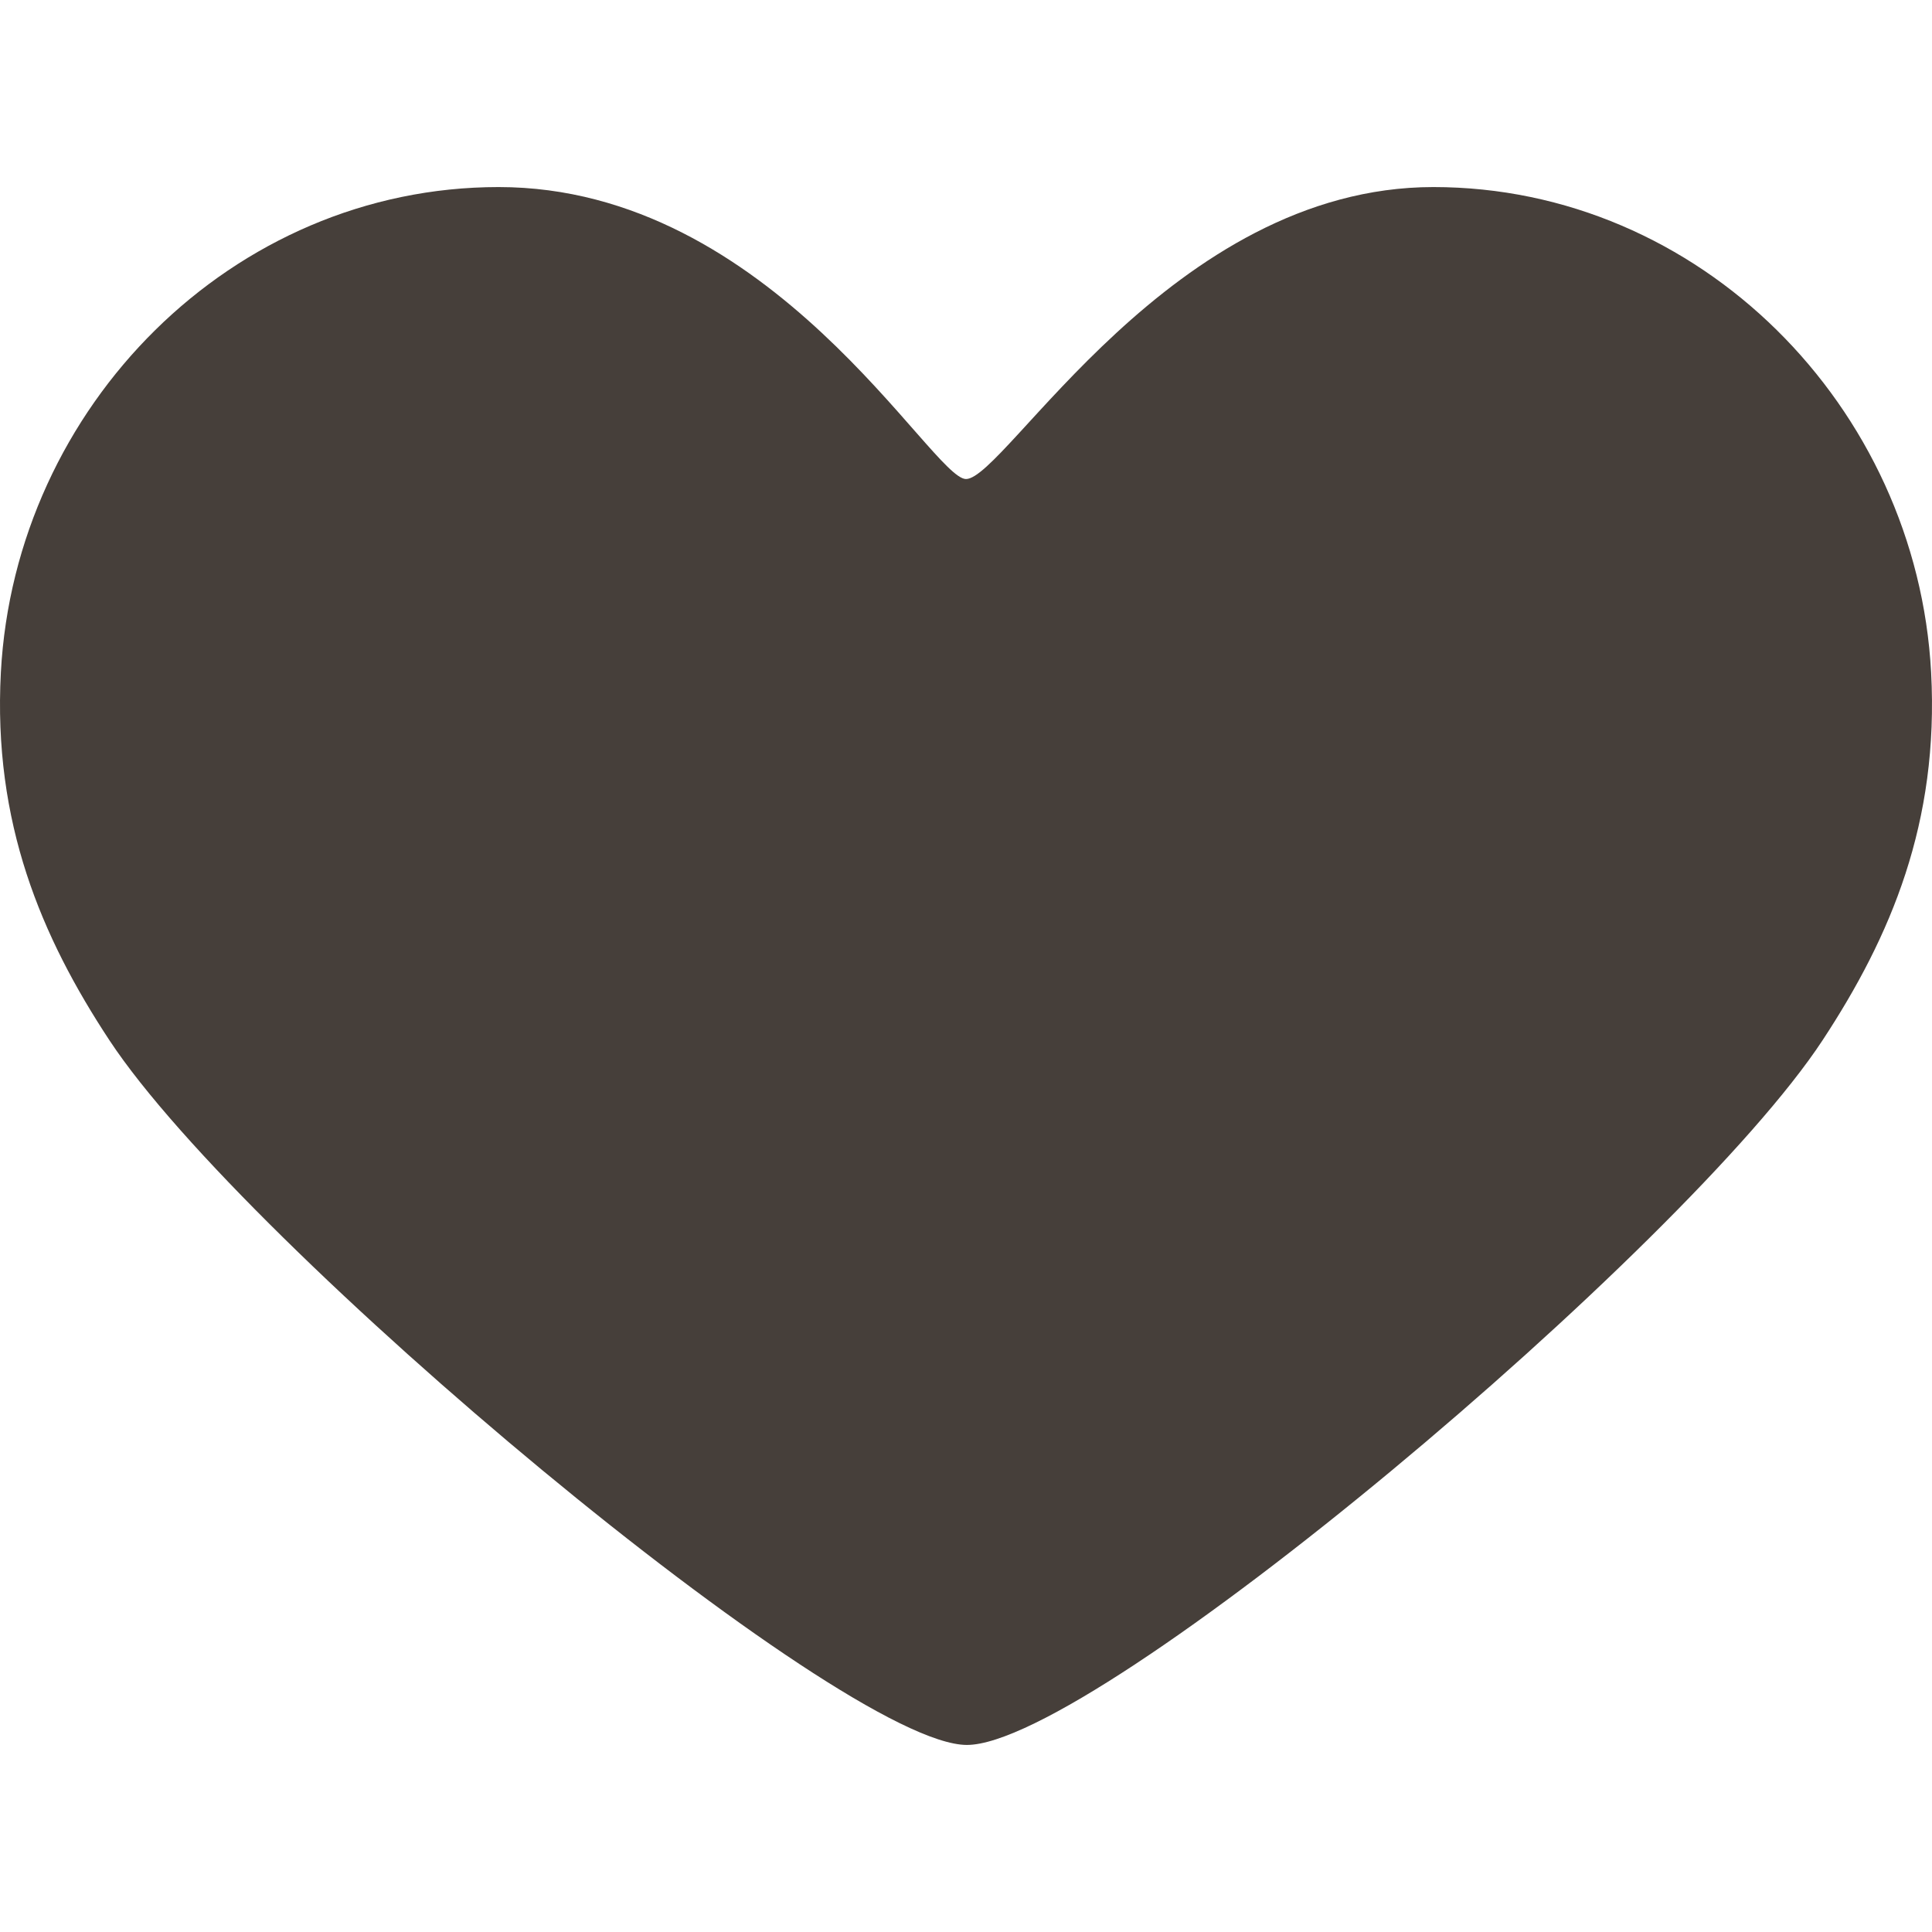
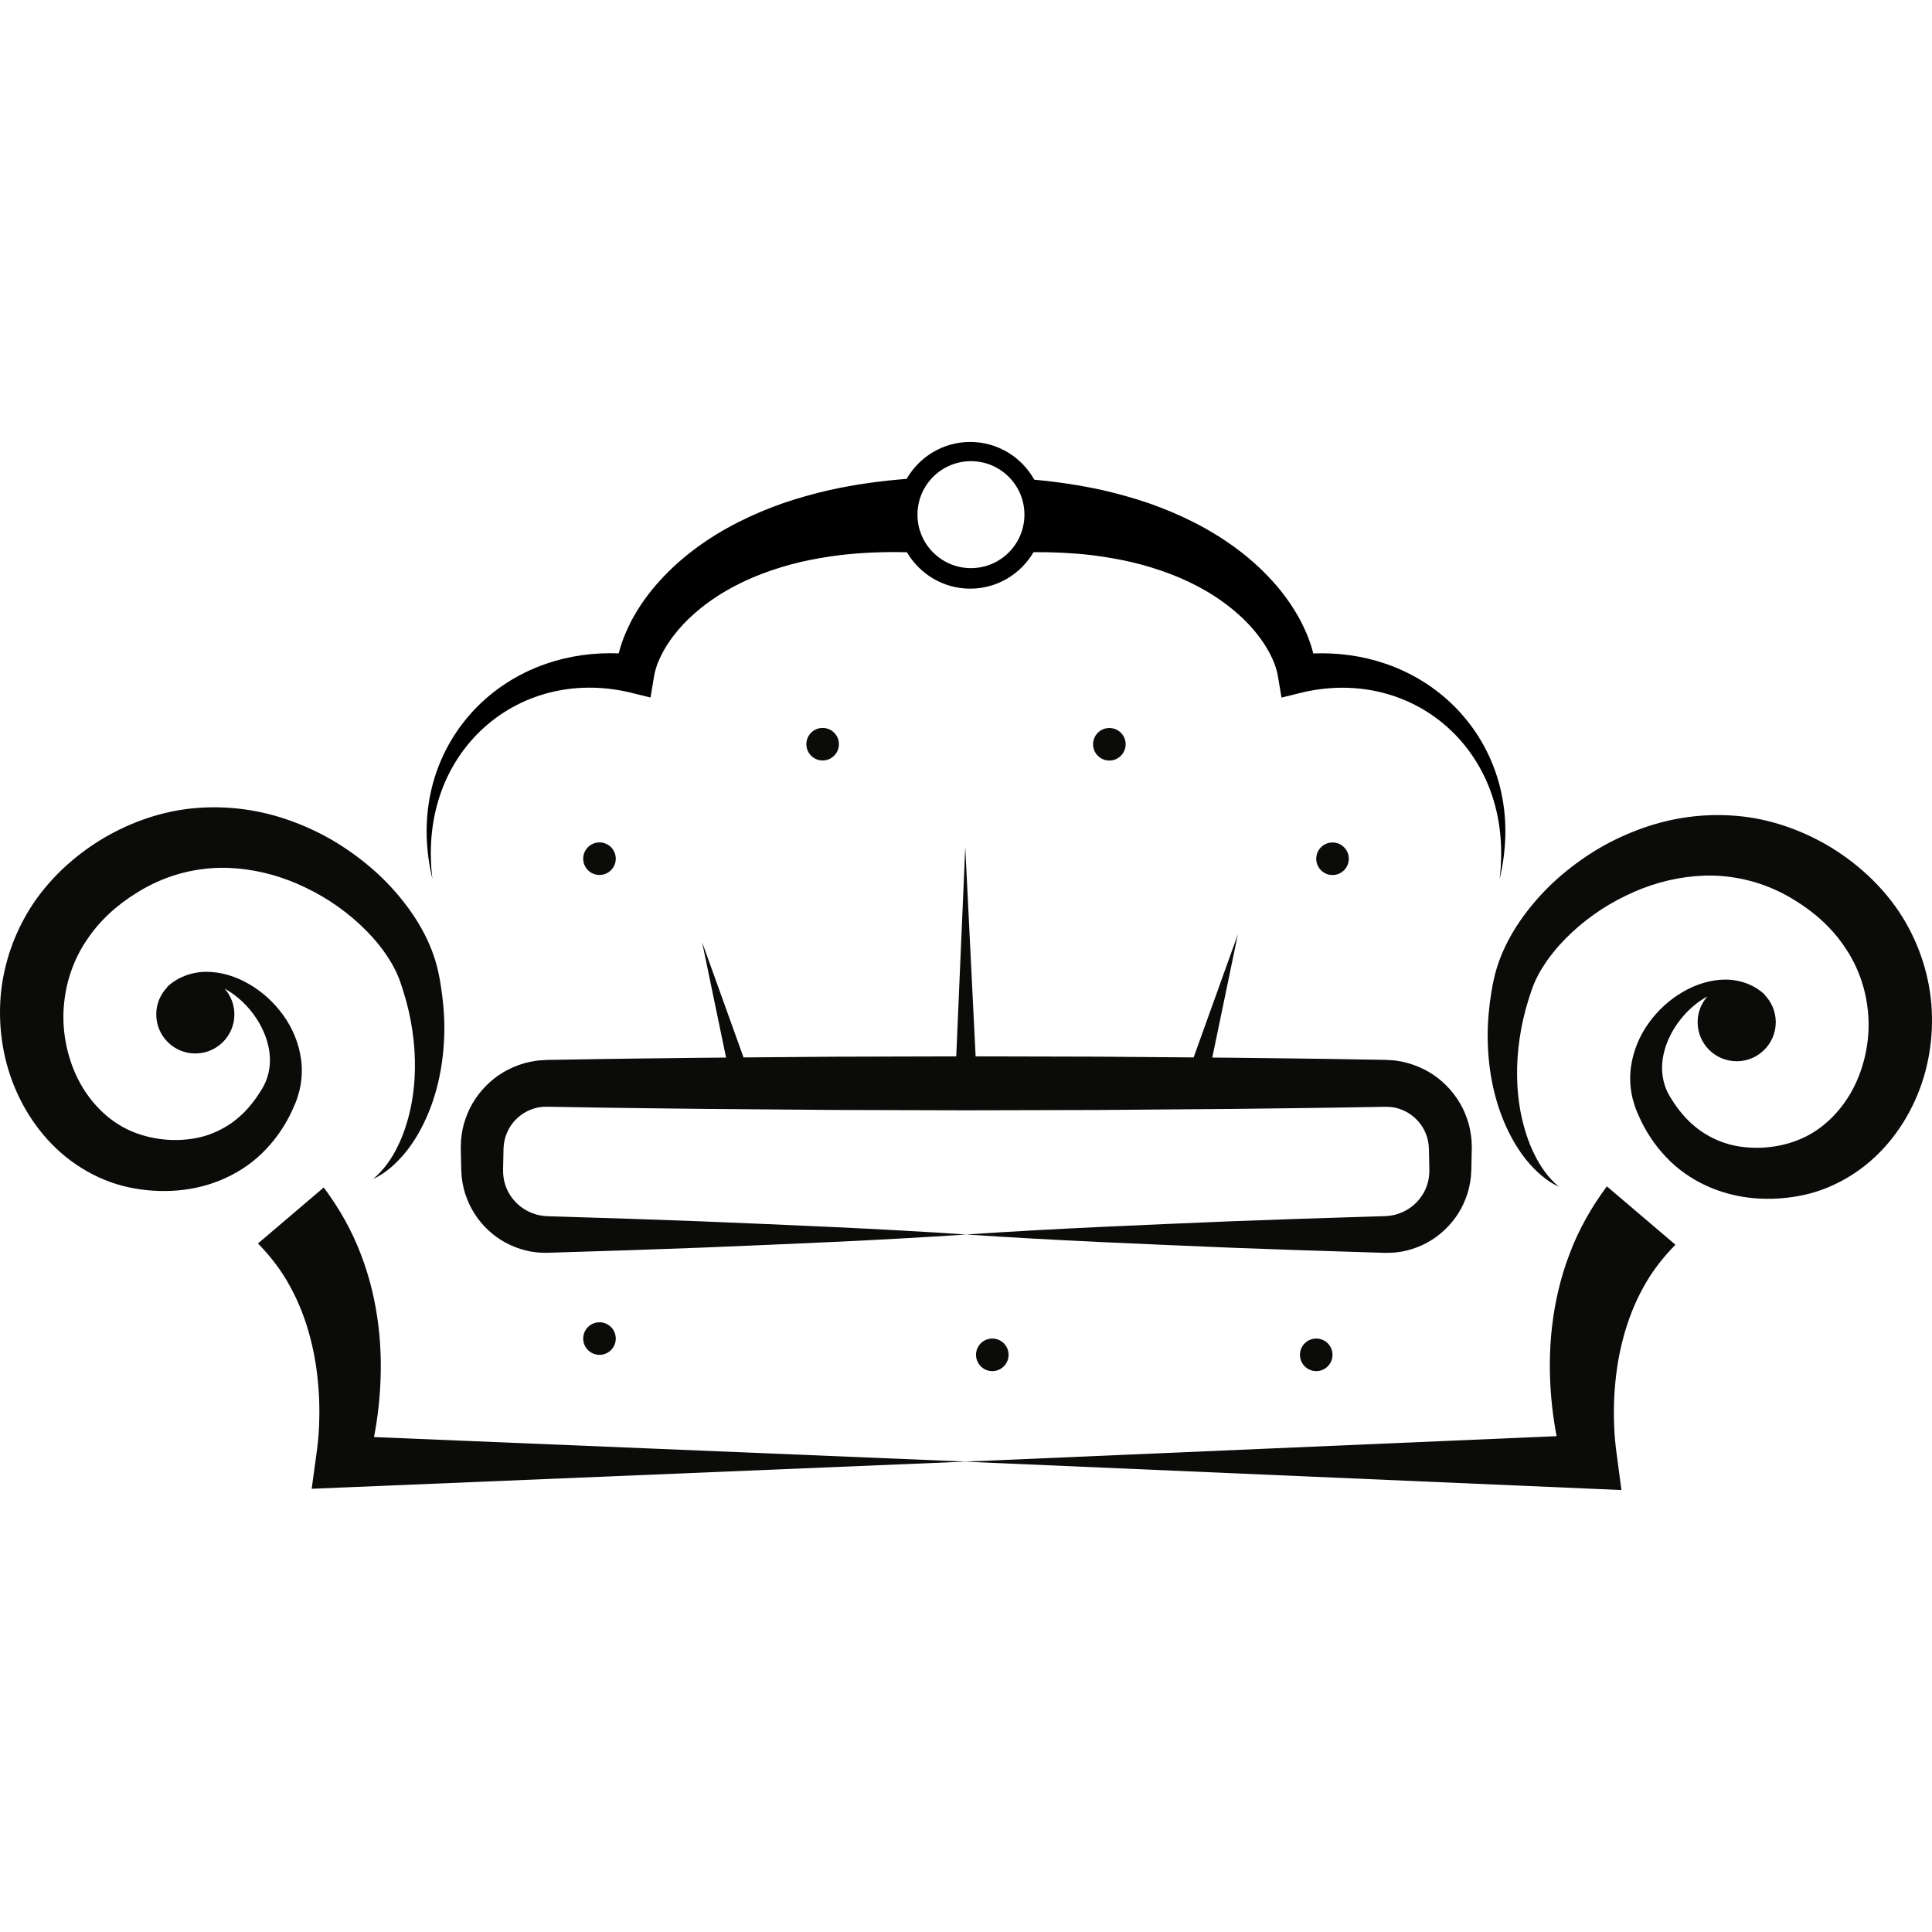
- <svg xmlns="http://www.w3.org/2000/svg" version="1.1" id="Capa_1" width="40px" height="40px" x="0px" y="0px" viewBox="0 0 343.422 343.422" style="enable-background:new 0 0 343.422 343.422;" xml:space="preserve" fill="#463f3a">
-   <g>
-     <g id="Artwork_15_">
-       <g id="Layer_5_15_">
-         <path d="M254.791,33.251c-46.555,0-76.089,51.899-83.079,51.899c-6.111,0-34.438-51.899-83.082-51.899     c-47.314,0-85.947,39.021-88.476,86.27c-1.426,26.691,7.177,47.001,19.304,65.402c24.222,36.76,130.137,125.248,152.409,125.248     c22.753,0,127.713-88.17,152.095-125.247c12.154-18.483,20.731-38.711,19.304-65.402     C340.738,72.272,302.107,33.251,254.791,33.251" />
-       </g>
-     </g>
-   </g>
-   <g>
-   </g>
-   <g>
-   </g>
-   <g>
-   </g>
-   <g>
-   </g>
-   <g>
-   </g>
-   <g>
-   </g>
-   <g>
-   </g>
-   <g>
-   </g>
-   <g>
-   </g>
-   <g>
-   </g>
-   <g>
-   </g>
-   <g>
-   </g>
-   <g>
-   </g>
-   <g>
-   </g>
-   <g>
+ <svg xmlns="http://www.w3.org/2000/svg" version="1.1" x="0" y="0" width="120px" height="120px" viewBox="0, 0, 429.403, 232.946">
+   <g id="g29784">
+     <path d="M215.637,-0 C209.596,-0 204.322,3.311 201.506,8.207 C195.756,8.647 190.006,9.44 184.316,10.703 C180.856,11.493 177.426,12.458 174.043,13.609 C170.667,14.793 167.346,16.184 164.127,17.812 C157.697,21.064 151.651,25.338 146.682,30.803 C144.192,33.521 142.006,36.564 140.244,39.904 C139.121,42.122 138.143,44.449 137.521,46.984 C132.039,46.778 126.535,47.513 121.398,49.293 C114.889,51.522 109.014,55.4 104.564,60.449 C100.092,65.478 97.061,71.621 95.711,78.006 C94.337,84.399 94.628,90.977 96.109,97.145 C95.326,90.843 95.803,84.426 97.775,78.564 C99.726,72.704 103.158,67.454 107.611,63.459 C112.05,59.441 117.492,56.716 123.178,55.463 C128.87,54.191 134.779,54.382 140.357,55.76 L144.578,56.803 L145.395,51.953 C145.788,49.613 147.005,47.028 148.531,44.705 C150.101,42.368 152.013,40.194 154.189,38.271 C158.523,34.4 163.741,31.441 169.309,29.32 C172.093,28.257 174.969,27.387 177.898,26.688 C180.841,26.018 183.831,25.502 186.85,25.133 C191.705,24.573 196.628,24.394 201.572,24.51 C204.404,29.345 209.642,32.605 215.637,32.605 C221.639,32.605 226.878,29.338 229.709,24.496 C234.02,24.462 238.316,24.66 242.557,25.148 C245.574,25.518 248.562,26.035 251.504,26.705 C254.435,27.404 257.312,28.274 260.098,29.338 C265.664,31.457 270.879,34.416 275.213,38.287 C277.39,40.209 279.302,42.384 280.871,44.721 C282.398,47.044 283.617,49.63 284.01,51.971 L284.824,56.818 L289.045,55.775 C294.624,54.397 300.535,54.207 306.227,55.479 C311.912,56.731 317.354,59.458 321.793,63.475 C326.246,67.47 329.677,72.721 331.627,78.582 C333.6,84.444 334.078,90.859 333.295,97.16 C334.775,90.993 335.067,84.415 333.693,78.021 C332.343,71.637 329.311,65.496 324.838,60.467 C320.39,55.418 314.515,51.539 308.004,49.309 C302.868,47.529 297.363,46.797 291.883,47.002 C291.261,44.467 290.282,42.138 289.158,39.92 C287.396,36.581 285.212,33.537 282.723,30.818 C277.755,25.354 271.707,21.08 265.277,17.828 C262.059,16.199 258.737,14.811 255.361,13.627 C251.979,12.475 248.547,11.509 245.088,10.719 C240.051,9.601 234.966,8.853 229.877,8.389 C227.088,3.392 221.754,-0 215.637,-0 z M215.803,4.271 C222.367,4.272 227.688,9.594 227.688,16.158 C227.687,22.722 222.366,28.042 215.803,28.043 C209.238,28.043 203.917,22.722 203.916,16.158 C203.916,9.593 209.238,4.271 215.803,4.271 z" fill="#000000" id="path29790" />
+     <path d="M307.096,180.205 L308.038,180.231 L309.224,180.201 C310.018,180.204 310.801,180.039 311.59,179.945 C314.715,179.359 317.719,177.991 320.17,175.939 C322.627,173.896 324.599,171.229 325.75,168.187 C326.359,166.68 326.712,165.074 326.905,163.457 L326.989,162.238 L327.019,161.657 L327.03,161.195 L327.069,159.349 L327.119,157.04 C327.123,156.896 327.112,156.648 327.109,156.456 L327.063,155.226 C326.92,153.592 326.622,151.953 326.059,150.398 C324.999,147.262 323.084,144.451 320.616,142.243 C318.152,140.026 315.062,138.494 311.787,137.768 C310.961,137.639 310.136,137.441 309.299,137.416 L308.043,137.341 L307.096,137.322 L303.402,137.26 C293.553,137.073 283.703,136.986 273.854,136.859 L269.438,136.824 L275.132,109.417 L265.294,136.791 L244.305,136.624 L216.84,136.557 L214.537,90.046 L212.531,136.559 L185.208,136.634 L165.259,136.794 L156.041,111.146 L161.375,136.826 L155.661,136.873 C145.812,136.994 135.961,137.091 126.112,137.276 L122.419,137.337 L121.472,137.356 L120.217,137.431 C119.38,137.457 118.555,137.654 117.73,137.783 C114.459,138.507 111.368,140.038 108.911,142.257 C106.445,144.462 104.531,147.271 103.472,150.405 C102.908,151.957 102.611,153.596 102.468,155.228 L102.422,156.457 C102.419,156.648 102.407,156.896 102.412,157.04 L102.421,157.502 L102.501,161.195 L102.51,161.657 L102.541,162.238 L102.625,163.456 C102.819,165.07 103.175,166.675 103.782,168.18 C104.932,171.22 106.901,173.884 109.355,175.926 C111.805,177.976 114.807,179.345 117.928,179.929 C118.716,180.022 119.499,180.189 120.292,180.184 L121.477,180.212 L122.419,180.187 L126.112,180.074 C135.961,179.785 145.812,179.45 155.661,179.078 C175.359,178.258 195.058,177.473 214.758,176.148 C195.058,174.823 175.359,174.038 155.661,173.219 C145.812,172.846 135.961,172.511 126.112,172.222 L122.419,172.109 L121.515,172.078 L120.854,172.012 C120.412,172.005 119.99,171.857 119.558,171.802 C117.87,171.371 116.282,170.548 115.021,169.358 C113.758,168.174 112.788,166.695 112.294,165.083 C112.013,164.29 111.905,163.454 111.833,162.626 L111.823,162 C111.821,161.882 111.81,161.821 111.814,161.657 L111.825,161.195 L111.903,157.502 L111.913,157.04 C111.916,156.877 111.933,156.817 111.94,156.701 L111.99,156.086 C112.113,155.277 112.279,154.475 112.605,153.727 C113.189,152.21 114.213,150.875 115.465,149.856 C116.718,148.833 118.217,148.174 119.755,147.883 C120.151,147.862 120.53,147.746 120.93,147.77 L121.52,147.75 L122.419,147.763 L126.112,147.824 C135.961,148.009 145.812,148.105 155.661,148.227 L185.208,148.466 L214.758,148.547 L244.305,148.475 L273.854,148.241 C283.703,148.114 293.553,148.027 303.402,147.84 L307.096,147.777 L307.995,147.766 L308.584,147.785 C308.982,147.76 309.361,147.877 309.756,147.898 C311.292,148.188 312.79,148.845 314.038,149.87 C315.287,150.887 316.31,152.218 316.893,153.733 C317.219,154.479 317.385,155.279 317.509,156.088 L317.558,156.702 C317.565,156.817 317.582,156.877 317.585,157.04 L317.635,159.349 L317.684,161.657 C317.688,161.821 317.678,161.882 317.677,161.999 L317.667,162.625 C317.593,163.451 317.482,164.284 317.203,165.077 C316.71,166.685 315.742,168.163 314.483,169.344 C313.225,170.533 311.639,171.355 309.953,171.786 C309.521,171.841 309.102,171.99 308.659,171.996 L308,172.059 L307.096,172.091 L303.402,172.205 C293.553,172.495 283.703,172.831 273.854,173.202 C254.155,174.028 234.455,174.813 214.758,176.148 C234.455,177.483 254.155,178.268 273.854,179.094 C283.703,179.466 293.553,179.802 303.402,180.092 z" fill="#0B0B09" id="path29812" />
+     <path d="M250.185,67.192 C250.185,65.193 248.564,63.574 246.565,63.574 C244.566,63.574 242.946,65.193 242.946,67.192 C242.946,69.191 244.566,70.812 246.565,70.812 C248.564,70.812 250.185,69.191 250.185,67.192" fill="#0B0B09" id="path29810" />
+     <path d="M299.781,92.637 C299.781,90.639 298.161,89.018 296.162,89.018 C294.164,89.018 292.544,90.639 292.544,92.637 C292.544,94.636 294.164,96.256 296.162,96.256 C298.161,96.256 299.781,94.636 299.781,92.637" fill="#0B0B09" id="path29808" />
+     <path d="M429.264,124.96 C428.659,117.641 426.107,110.457 422.035,104.348 C417.922,98.25 412.378,93.326 406.311,89.734 C400.189,86.14 393.171,83.71 385.992,83.108 C378.818,82.486 371.621,83.489 365.061,85.839 C361.777,87.008 358.621,88.452 355.644,90.175 C352.676,91.913 349.874,93.895 347.264,96.099 C344.648,98.298 342.255,100.756 340.103,103.431 C337.958,106.109 336.027,109.002 334.526,112.186 C333.771,113.774 333.115,115.431 332.6,117.16 C332.347,118.001 332.102,118.959 331.953,119.731 C331.785,120.54 331.611,121.345 331.491,122.165 C330.957,125.424 330.647,128.717 330.642,132.008 C330.664,138.583 331.78,145.16 334.308,151.156 C335.576,154.145 337.166,156.996 339.179,159.512 C341.21,161.987 343.613,164.24 346.468,165.533 C344.084,163.527 342.333,161.013 341.031,158.323 C339.693,155.652 338.805,152.795 338.166,149.924 C336.944,144.15 336.909,138.223 337.761,132.502 C338.175,129.637 338.832,126.818 339.685,124.068 C339.89,123.378 340.126,122.697 340.353,122.016 C340.586,121.293 340.796,120.775 341.06,120.164 C341.571,118.984 342.195,117.824 342.907,116.699 C345.749,112.177 349.79,108.224 354.267,105.024 C356.514,103.426 358.896,102.023 361.361,100.84 C363.819,99.643 366.363,98.664 368.947,97.933 C374.123,96.498 379.438,95.984 384.545,96.684 C389.651,97.352 394.547,99.128 398.977,101.911 C403.476,104.664 407.315,108.198 410.079,112.365 C412.896,116.496 414.615,121.29 415.131,126.263 C415.694,131.233 414.942,136.372 413.11,141.019 C411.273,145.669 408.214,149.749 404.334,152.573 C403.361,153.276 402.334,153.897 401.261,154.429 C400.181,154.962 399.101,155.391 397.909,155.761 C395.55,156.489 393.002,156.878 390.496,156.879 C387.989,156.87 385.494,156.552 383.17,155.749 C382.007,155.354 380.881,154.854 379.804,154.252 C378.72,153.662 377.686,152.96 376.716,152.15 C374.758,150.552 373.065,148.523 371.615,146.229 C371.443,145.95 371.231,145.634 371.092,145.385 C370.941,145.134 370.802,144.879 370.673,144.618 C370.419,144.095 370.185,143.56 370.011,143.002 C369.647,141.89 369.456,140.712 369.413,139.487 C369.268,134.564 371.999,129.149 376.25,125.479 C377.242,124.628 378.326,123.866 379.482,123.229 C378.135,124.759 377.312,126.76 377.312,128.959 C377.312,133.754 381.199,137.643 385.995,137.643 C390.789,137.643 394.678,133.754 394.678,128.959 C394.678,126.593 393.729,124.45 392.192,122.884 L392.361,122.969 C390.152,120.764 386.889,119.507 383.552,119.493 C380.209,119.486 376.891,120.55 373.99,122.255 C371.069,123.954 368.505,126.292 366.465,129.115 C364.43,131.933 362.963,135.318 362.476,139.035 C362.234,140.89 362.276,142.817 362.61,144.711 C362.771,145.661 363.021,146.593 363.32,147.51 C363.472,147.968 363.641,148.419 363.826,148.862 C364.008,149.314 364.182,149.667 364.361,150.075 C365.065,151.659 365.92,153.204 366.91,154.686 C367.882,156.179 369.025,157.59 370.279,158.917 C372.772,161.591 375.887,163.772 379.265,165.318 C382.648,166.871 386.29,167.786 389.938,168.089 C393.593,168.393 397.251,168.154 400.871,167.37 C402.673,166.991 404.519,166.409 406.256,165.686 C408.001,164.966 409.687,164.098 411.286,163.1 C417.731,159.115 422.596,153.07 425.608,146.397 C428.652,139.706 429.837,132.275 429.264,124.96" fill="#0B0B09" id="path29806" />
+     <path d="M348.865,180.421 C346.841,185.688 345.594,191.121 344.968,196.506 C344.325,201.896 344.334,207.246 344.783,212.492 C345.015,215.115 345.37,217.714 345.842,220.293 C345.883,220.519 345.931,220.743 345.973,220.969 L214.375,226.639 L353.537,232.65 L360.376,232.946 L359.342,225.112 L359.15,223.669 C359.087,223.14 359.027,222.598 358.979,222.054 C358.877,220.964 358.805,219.863 358.759,218.761 C358.667,216.552 358.676,214.338 358.788,212.144 C359.025,207.754 359.636,203.431 360.727,199.334 C361.8,195.234 363.314,191.351 365.279,187.839 C367.203,184.298 369.655,181.186 372.379,178.424 L357.14,165.45 C353.692,170.084 350.838,175.138 348.865,180.421" fill="#0B0B09" id="path29804" />
+     <path d="M288.924,202.895 C288.924,204.894 290.545,206.514 292.544,206.514 C294.543,206.514 296.162,204.894 296.162,202.895 C296.162,200.896 294.543,199.274 292.544,199.274 C290.545,199.274 288.924,200.896 288.924,202.895" fill="#0B0B09" id="path29802" />
+     <path d="M216.93,202.895 C216.93,204.894 218.551,206.514 220.549,206.514 C222.547,206.514 224.168,204.894 224.168,202.895 C224.168,200.896 222.547,199.274 220.549,199.274 C218.551,199.274 216.93,200.896 216.93,202.895" fill="#0B0B09" id="path29800" />
+     <path d="M129.622,199.274 C129.622,201.274 131.242,202.895 133.242,202.895 C135.24,202.895 136.861,201.274 136.861,199.274 C136.861,197.276 135.24,195.656 133.242,195.656 C131.242,195.656 129.622,197.276 129.622,199.274" fill="#0B0B09" id="path29798" />
+     <path d="M186.458,67.176 C186.458,65.177 184.838,63.557 182.838,63.557 C180.84,63.557 179.22,65.177 179.22,67.176 C179.22,69.174 180.84,70.794 182.838,70.794 C184.838,70.794 186.458,69.174 186.458,67.176" fill="#0B0B09" id="path29796" />
+     <path d="M136.861,92.621 C136.861,90.623 135.24,89.002 133.242,89.002 C131.242,89.002 129.622,90.623 129.622,92.621 C129.622,94.62 131.242,96.24 133.242,96.24 C135.24,96.24 136.861,94.62 136.861,92.621" fill="#0B0B09" id="path29794" />
+     <path d="M59.124,157.188 C60.379,155.862 61.523,154.45 62.494,152.957 C63.484,151.476 64.339,149.931 65.042,148.347 C65.223,147.939 65.396,147.585 65.578,147.134 C65.765,146.69 65.933,146.24 66.085,145.781 C66.383,144.865 66.634,143.931 66.794,142.983 C67.128,141.089 67.171,139.161 66.929,137.306 C66.441,133.59 64.974,130.205 62.939,127.386 C60.899,124.564 58.335,122.226 55.415,120.527 C52.515,118.822 49.195,117.758 45.852,117.765 C42.516,117.778 39.252,119.036 37.043,121.241 L37.211,121.156 C35.676,122.722 34.727,124.864 34.727,127.23 C34.727,132.026 38.614,135.914 43.41,135.914 C48.206,135.914 52.093,132.026 52.093,127.23 C52.093,125.032 51.269,123.03 49.922,121.5 C51.078,122.138 52.163,122.9 53.154,123.751 C57.406,127.42 60.137,132.835 59.991,137.759 C59.948,138.983 59.758,140.162 59.394,141.274 C59.221,141.832 58.985,142.366 58.731,142.89 C58.602,143.15 58.463,143.406 58.314,143.656 C58.172,143.906 57.96,144.221 57.79,144.501 C56.339,146.794 54.646,148.823 52.689,150.422 C51.719,151.232 50.685,151.934 49.6,152.523 C48.523,153.125 47.398,153.625 46.234,154.02 C43.91,154.824 41.414,155.142 38.908,155.151 C36.403,155.149 33.855,154.761 31.495,154.033 C30.304,153.663 29.224,153.233 28.144,152.7 C27.07,152.168 26.043,151.547 25.07,150.844 C21.19,148.021 18.131,143.94 16.294,139.29 C14.462,134.643 13.71,129.505 14.273,124.535 C14.789,119.562 16.508,114.767 19.326,110.637 C22.089,106.469 25.929,102.934 30.428,100.183 C34.858,97.4 39.753,95.622 44.86,94.956 C49.967,94.256 55.281,94.771 60.457,96.204 C63.04,96.936 65.585,97.915 68.043,99.113 C70.508,100.294 72.891,101.697 75.138,103.296 C79.614,106.496 83.655,110.448 86.498,114.971 C87.209,116.095 87.834,117.255 88.345,118.436 C88.609,119.047 88.818,119.565 89.052,120.288 C89.278,120.969 89.516,121.65 89.719,122.339 C90.572,125.089 91.229,127.91 91.643,130.773 C92.496,136.494 92.46,142.421 91.238,148.196 C90.6,151.067 89.711,153.924 88.373,156.595 C87.071,159.285 85.321,161.799 82.937,163.804 C85.792,162.512 88.194,160.259 90.225,157.783 C92.238,155.268 93.828,152.417 95.096,149.428 C97.624,143.431 98.74,136.855 98.763,130.28 C98.757,126.989 98.447,123.696 97.913,120.437 C97.793,119.617 97.619,118.812 97.451,118.002 C97.304,117.23 97.058,116.273 96.805,115.432 C96.289,113.703 95.634,112.045 94.878,110.458 C93.377,107.273 91.446,104.381 89.301,101.703 C87.149,99.028 84.756,96.569 82.141,94.37 C79.53,92.167 76.729,90.185 73.761,88.447 C70.783,86.724 67.627,85.28 64.343,84.111 C57.783,81.761 50.585,80.758 43.412,81.379 C36.233,81.981 29.215,84.412 23.094,88.005 C17.027,91.598 11.483,96.522 7.368,102.62 C3.297,108.729 0.746,115.913 0.14,123.231 C-0.433,130.546 0.751,137.977 3.796,144.669 C6.809,151.341 11.673,157.387 18.118,161.372 C19.718,162.369 21.404,163.237 23.149,163.958 C24.886,164.681 26.732,165.261 28.534,165.642 C32.154,166.426 35.811,166.665 39.466,166.36 C43.114,166.058 46.756,165.143 50.139,163.59 C53.518,162.043 56.631,159.863 59.124,157.188" fill="#0B0B09" id="path29788" />
+     <path d="M214.703,226.623 L75.868,232.389 L69.274,232.664 L70.498,223.701 C70.565,223.17 70.626,222.626 70.676,222.08 C70.783,220.989 70.86,219.881 70.909,218.774 C71.008,216.56 71.007,214.338 70.901,212.134 C70.678,207.728 70.08,203.383 68.998,199.26 C67.934,195.134 66.425,191.219 64.459,187.67 C62.535,184.095 60.074,180.943 57.336,178.145 L71.954,165.698 C75.387,170.294 78.231,175.308 80.205,180.555 C82.228,185.786 83.48,191.188 84.115,196.547 C84.768,201.912 84.771,207.24 84.335,212.468 C84.111,215.083 83.765,217.674 83.3,220.246 C83.244,220.554 83.181,220.863 83.121,221.17 L214.703,226.623" fill="#0B0B09" id="path29204" />
  </g>
</svg>
